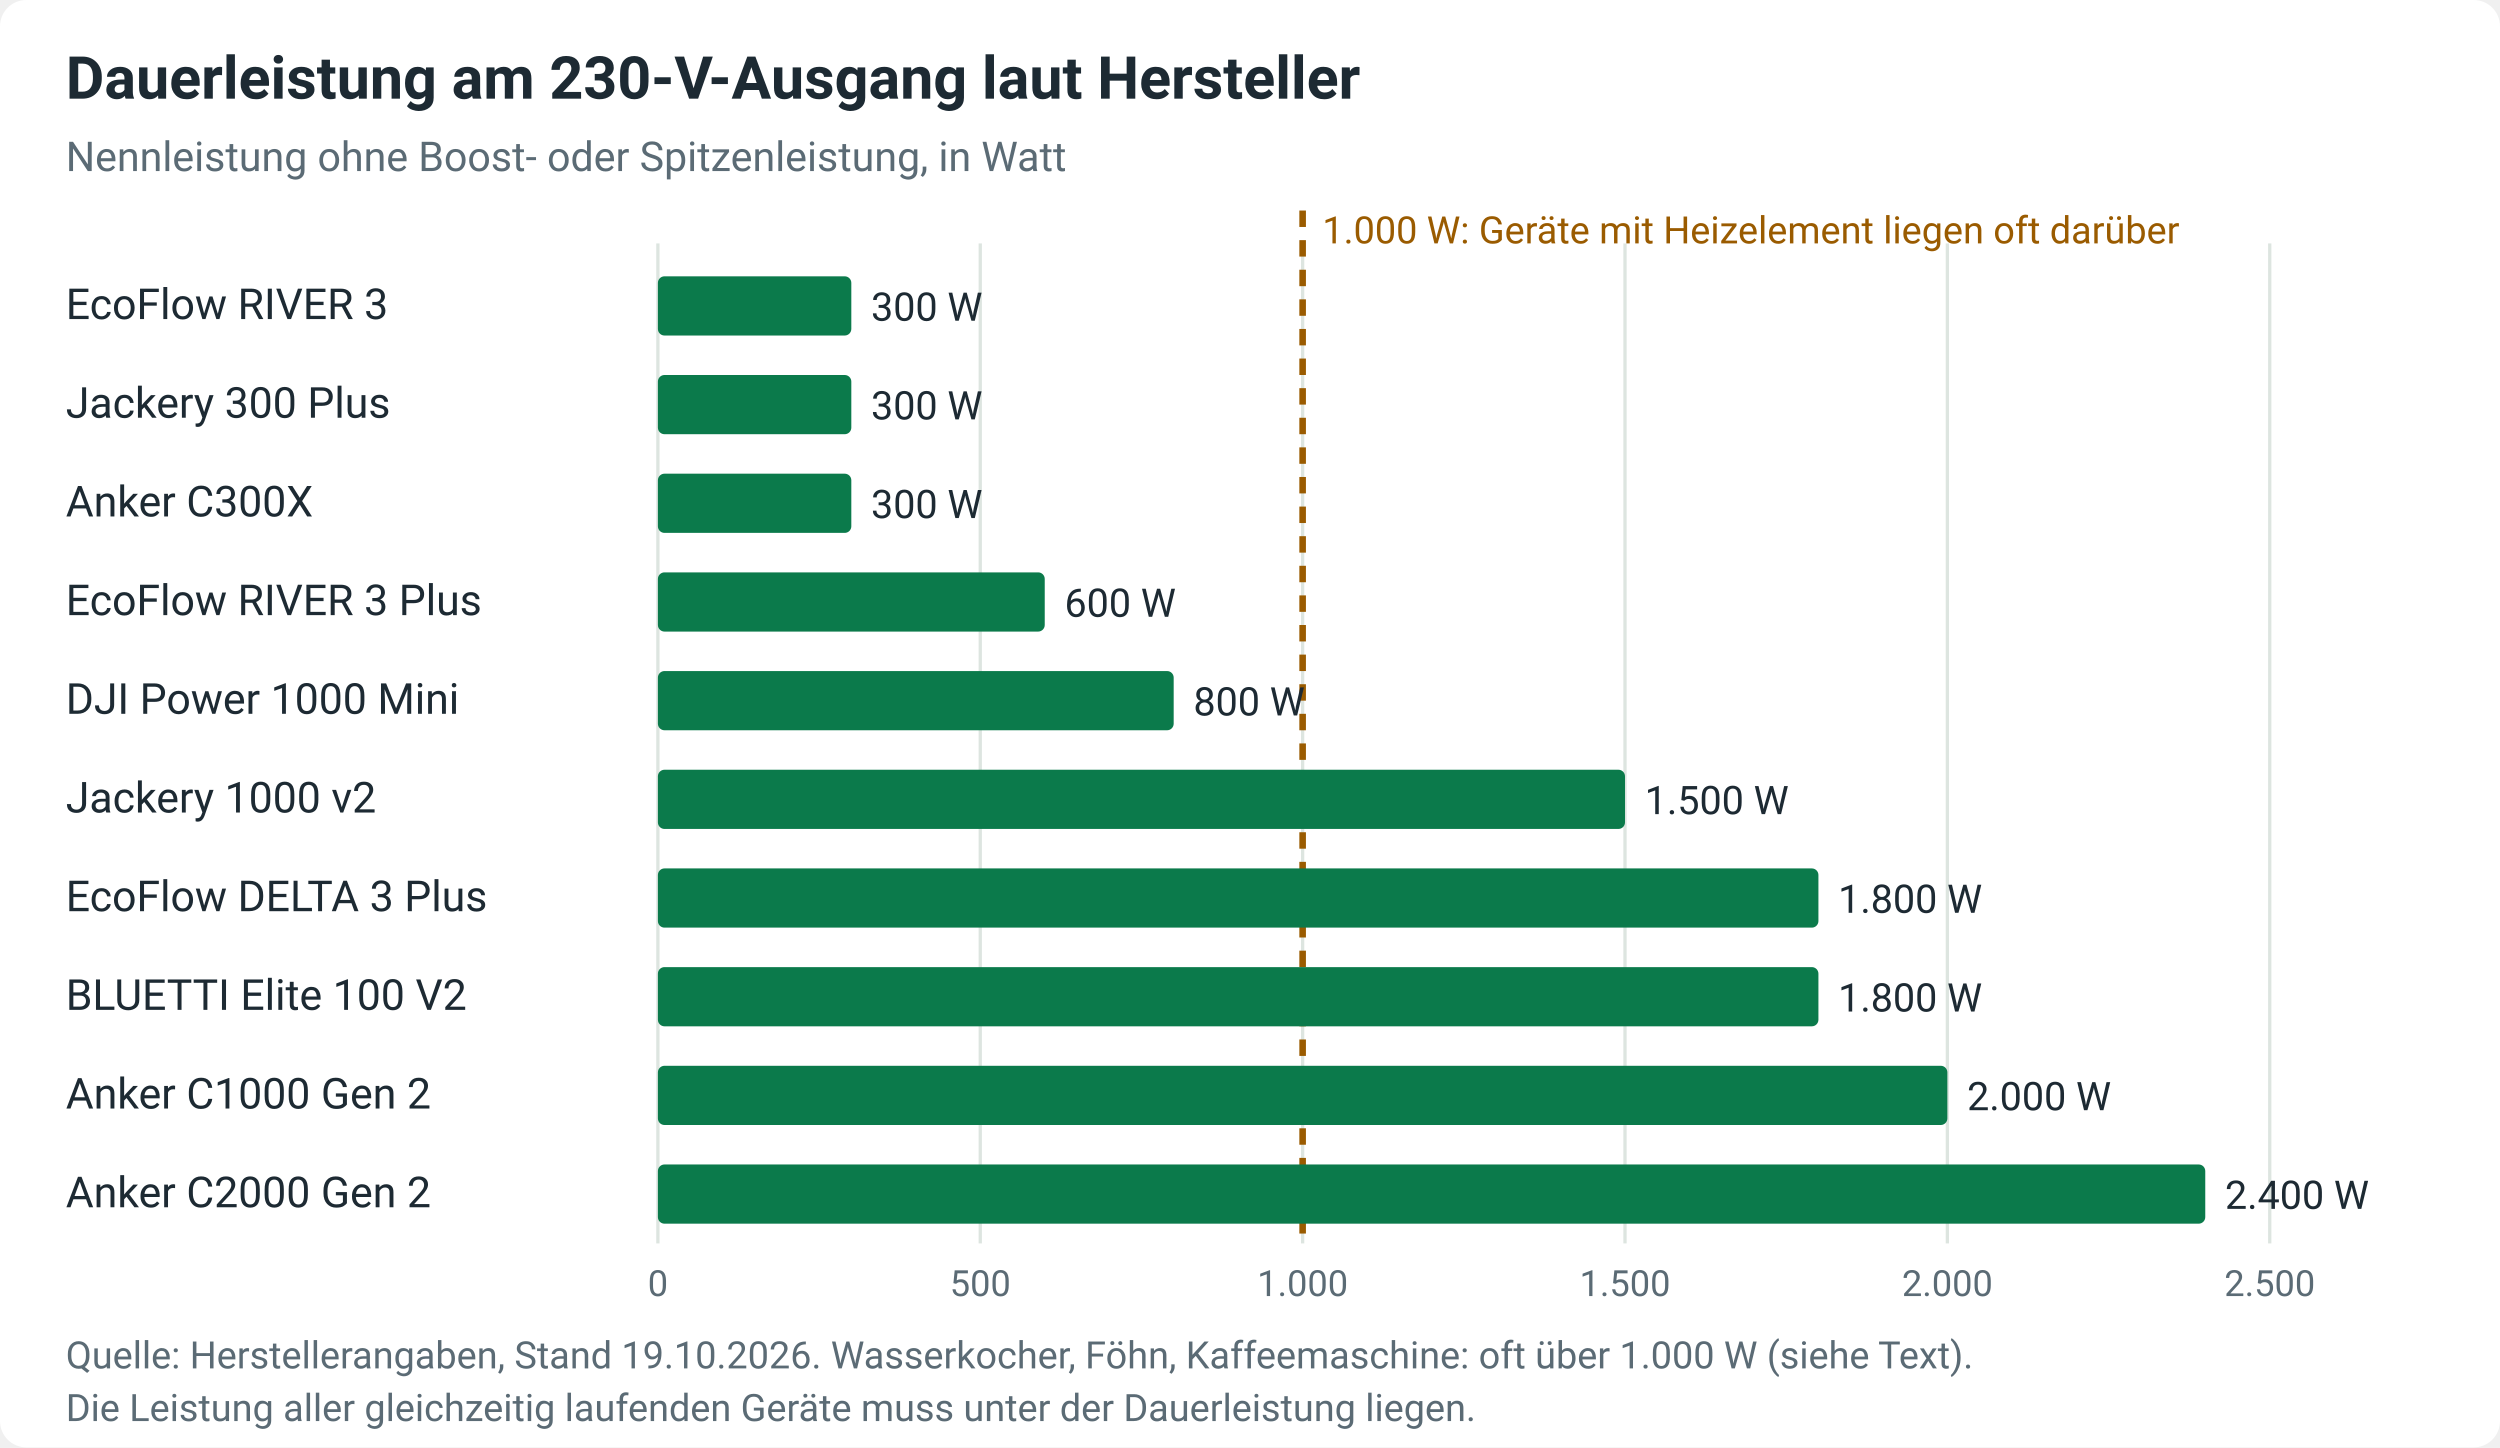
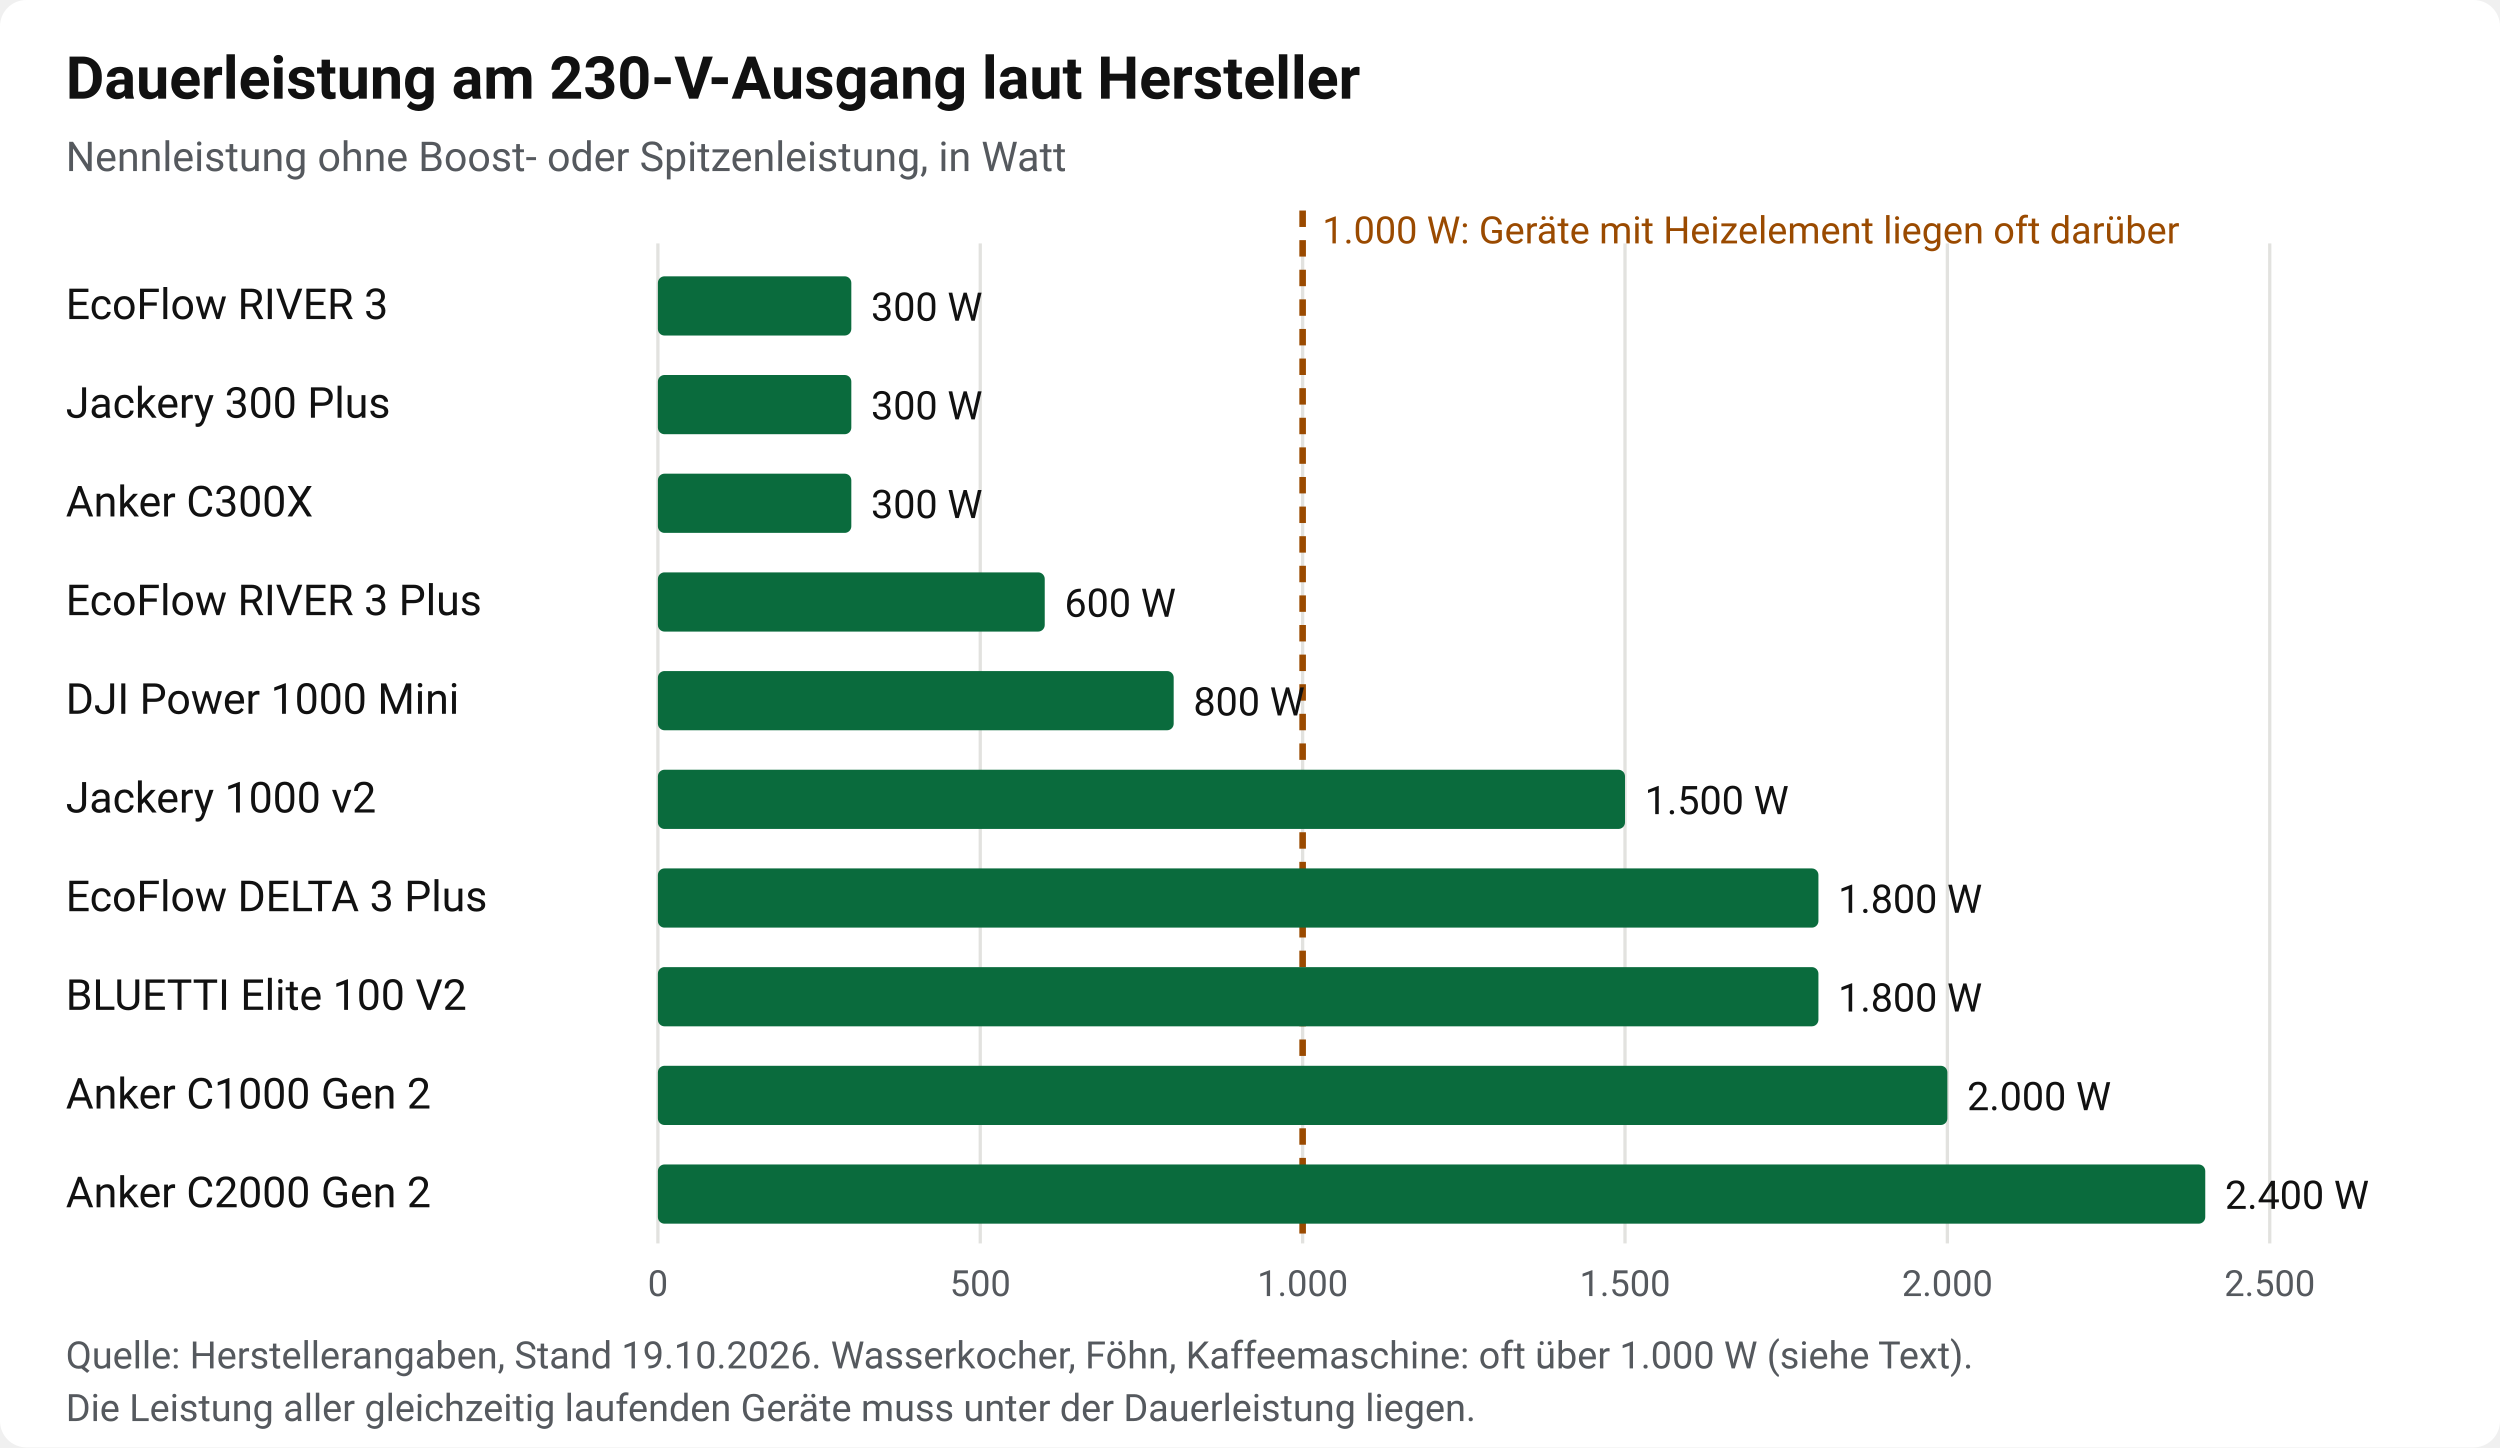
<svg xmlns="http://www.w3.org/2000/svg" viewBox="0 0 760 440" width="760" height="440" role="img" aria-labelledby="t d" lang="de">
  <style>
- .bg{fill:#ffffff}.t{fill:#1d2a33}.m{fill:#5b6b75}.g{stroke:#dde5e0}.ax{stroke:#5b6b75}
- .a{fill:#0b7a4b}.as{stroke:#0b7a4b}.b{fill:#9a5b00}.bs{stroke:#9a5b00}.c{fill:#2f5d8a}.cs{stroke:#2f5d8a}
- .box{fill:#f3f7f4;stroke:#9fb5a8}.boxa{fill:#e3f2ea;stroke:#0b7a4b}.boxb{fill:#fbefdc;stroke:#9a5b00}
- .ar{fill:#5b6b75}.ars{stroke:#5b6b75}.al{fill:#0b7a4b;fill-opacity:.18}.bl{fill:#9a5b00;fill-opacity:.18}
+ .bg{fill:#ffffff}.t{fill:#111111}.m{fill:#55595e}.g{stroke:#e2e2df}.ax{stroke:#111111}
+ .a{fill:#0a6b3d}.as{stroke:#0a6b3d}.b{fill:#9a4a00}.bs{stroke:#9a4a00}.c{fill:#1f4f8f}.cs{stroke:#1f4f8f}
+ .box{fill:#f4f4f2;stroke:#111111}.boxa{fill:#ffffff;stroke:#0a6b3d}.boxb{fill:#ffffff;stroke:#9a4a00}
+ .ar{fill:#111111}.ars{stroke:#111111}.al{fill:#0a6b3d;fill-opacity:.14}.bl{fill:#9a4a00;fill-opacity:.14}
text{font-family:system-ui,-apple-system,"Segoe UI",Roboto,Arial,sans-serif}
@media (prefers-color-scheme:dark){
- .bg{fill:#121816}.t{fill:#e3ebe6}.m{fill:#9fb0a8}.g{stroke:#2a3631}.ax{stroke:#9fb0a8}
- .a{fill:#4fd197}.as{stroke:#4fd197}.b{fill:#e8b04f}.bs{stroke:#e8b04f}.c{fill:#7fb2e5}.cs{stroke:#7fb2e5}
- .box{fill:#18211d;stroke:#3b4a43}.boxa{fill:#14302a;stroke:#4fd197}.boxb{fill:#33280f;stroke:#e8b04f}
- .ar{fill:#9fb0a8}.ars{stroke:#9fb0a8}.al{fill:#4fd197;fill-opacity:.2}.bl{fill:#e8b04f;fill-opacity:.2}}
+ .bg{fill:#0f0f0f}.t{fill:#ececea}.m{fill:#a8aaa6}.g{stroke:#2e2f2d}.ax{stroke:#ececea}
+ .a{fill:#4cd38a}.as{stroke:#4cd38a}.b{fill:#f0b45a}.bs{stroke:#f0b45a}.c{fill:#8db8f0}.cs{stroke:#8db8f0}
+ .box{fill:#1a1a19;stroke:#ececea}.boxa{fill:#0f0f0f;stroke:#4cd38a}.boxb{fill:#0f0f0f;stroke:#f0b45a}
+ .ar{fill:#ececea}.ars{stroke:#ececea}.al{fill:#4cd38a;fill-opacity:.18}.bl{fill:#f0b45a;fill-opacity:.18}}
</style>
  <rect class="bg" width="760" height="440" rx="8" />
  <text x="20" y="30" class="t" font-size="18" text-anchor="start" font-weight="bold">Dauerleistung am 230-V-Ausgang laut Hersteller</text>
  <text x="20" y="52" class="m" font-size="12.5" text-anchor="start" font-weight="normal">Nennleistung ohne Boost- oder Spitzenleistung, in Watt</text>
  <line x1="200.0" y1="74" x2="200.0" y2="378" class="g" stroke-width="1" />
  <text x="200.0" y="394" class="m" font-size="11" text-anchor="middle" font-weight="normal">0</text>
  <line x1="298.0" y1="74" x2="298.0" y2="378" class="g" stroke-width="1" />
  <text x="298.0" y="394" class="m" font-size="11" text-anchor="middle" font-weight="normal">500</text>
  <line x1="396.0" y1="74" x2="396.0" y2="378" class="g" stroke-width="1" />
  <text x="396.0" y="394" class="m" font-size="11" text-anchor="middle" font-weight="normal">1.000</text>
  <line x1="494.0" y1="74" x2="494.0" y2="378" class="g" stroke-width="1" />
  <text x="494.0" y="394" class="m" font-size="11" text-anchor="middle" font-weight="normal">1.500</text>
  <line x1="592.0" y1="74" x2="592.0" y2="378" class="g" stroke-width="1" />
  <text x="592.0" y="394" class="m" font-size="11" text-anchor="middle" font-weight="normal">2.000</text>
  <line x1="690.0" y1="74" x2="690.0" y2="378" class="g" stroke-width="1" />
  <text x="690.0" y="394" class="m" font-size="11" text-anchor="middle" font-weight="normal">2.500</text>
  <line x1="396.0" y1="64" x2="396.0" y2="378" class="bs" stroke-width="2" stroke-dasharray="5 4" />
  <text x="402.0" y="74" class="b" font-size="11.5" text-anchor="start" font-weight="normal">1.000 W: Geräte mit Heizelement liegen oft darüber</text>
  <text x="20" y="97" class="t" font-size="13" text-anchor="start" font-weight="normal">EcoFlow RIVER 3</text>
  <rect x="200" y="84" width="58.8" height="18" class="a" rx="2" />
  <text x="264.8" y="97.5" class="t" font-size="12" text-anchor="start" font-weight="normal">300 W</text>
  <text x="20" y="127" class="t" font-size="13" text-anchor="start" font-weight="normal">Jackery 300 Plus</text>
  <rect x="200" y="114" width="58.8" height="18" class="a" rx="2" />
  <text x="264.8" y="127.5" class="t" font-size="12" text-anchor="start" font-weight="normal">300 W</text>
  <text x="20" y="157" class="t" font-size="13" text-anchor="start" font-weight="normal">Anker C300X</text>
  <rect x="200" y="144" width="58.8" height="18" class="a" rx="2" />
  <text x="264.8" y="157.5" class="t" font-size="12" text-anchor="start" font-weight="normal">300 W</text>
  <text x="20" y="187" class="t" font-size="13" text-anchor="start" font-weight="normal">EcoFlow RIVER 3 Plus</text>
  <rect x="200" y="174" width="117.6" height="18" class="a" rx="2" />
  <text x="323.6" y="187.5" class="t" font-size="12" text-anchor="start" font-weight="normal">600 W</text>
  <text x="20" y="217" class="t" font-size="13" text-anchor="start" font-weight="normal">DJI Power 1000 Mini</text>
  <rect x="200" y="204" width="156.8" height="18" class="a" rx="2" />
  <text x="362.8" y="217.5" class="t" font-size="12" text-anchor="start" font-weight="normal">800 W</text>
  <text x="20" y="247" class="t" font-size="13" text-anchor="start" font-weight="normal">Jackery 1000 v2</text>
  <rect x="200" y="234" width="294.0" height="18" class="a" rx="2" />
  <text x="500.0" y="247.5" class="t" font-size="12" text-anchor="start" font-weight="normal">1.500 W</text>
  <text x="20" y="277" class="t" font-size="13" text-anchor="start" font-weight="normal">EcoFlow DELTA 3 Plus</text>
  <rect x="200" y="264" width="352.8" height="18" class="a" rx="2" />
  <text x="558.8" y="277.5" class="t" font-size="12" text-anchor="start" font-weight="normal">1.800 W</text>
  <text x="20" y="307" class="t" font-size="13" text-anchor="start" font-weight="normal">BLUETTI Elite 100 V2</text>
  <rect x="200" y="294" width="352.8" height="18" class="a" rx="2" />
  <text x="558.8" y="307.5" class="t" font-size="12" text-anchor="start" font-weight="normal">1.800 W</text>
  <text x="20" y="337" class="t" font-size="13" text-anchor="start" font-weight="normal">Anker C1000 Gen 2</text>
  <rect x="200" y="324" width="392.0" height="18" class="a" rx="2" />
  <text x="598.0" y="337.5" class="t" font-size="12" text-anchor="start" font-weight="normal">2.000 W</text>
  <text x="20" y="367" class="t" font-size="13" text-anchor="start" font-weight="normal">Anker C2000 Gen 2</text>
  <rect x="200" y="354" width="470.4" height="18" class="a" rx="2" />
  <text x="676.4" y="367.5" class="t" font-size="12" text-anchor="start" font-weight="normal">2.400 W</text>
  <text x="20" y="416" class="m" font-size="11.5" text-anchor="start" font-weight="normal">Quelle: Herstellerangaben, Stand 19.10.2026. Wasserkocher, Föhn, Kaffeemaschine: oft über 1.000 W (siehe Text).</text>
  <text x="20" y="432" class="m" font-size="11.5" text-anchor="start" font-weight="normal">Die Leistung aller gleichzeitig laufenden Geräte muss unter der Dauerleistung liegen.</text>
</svg>
